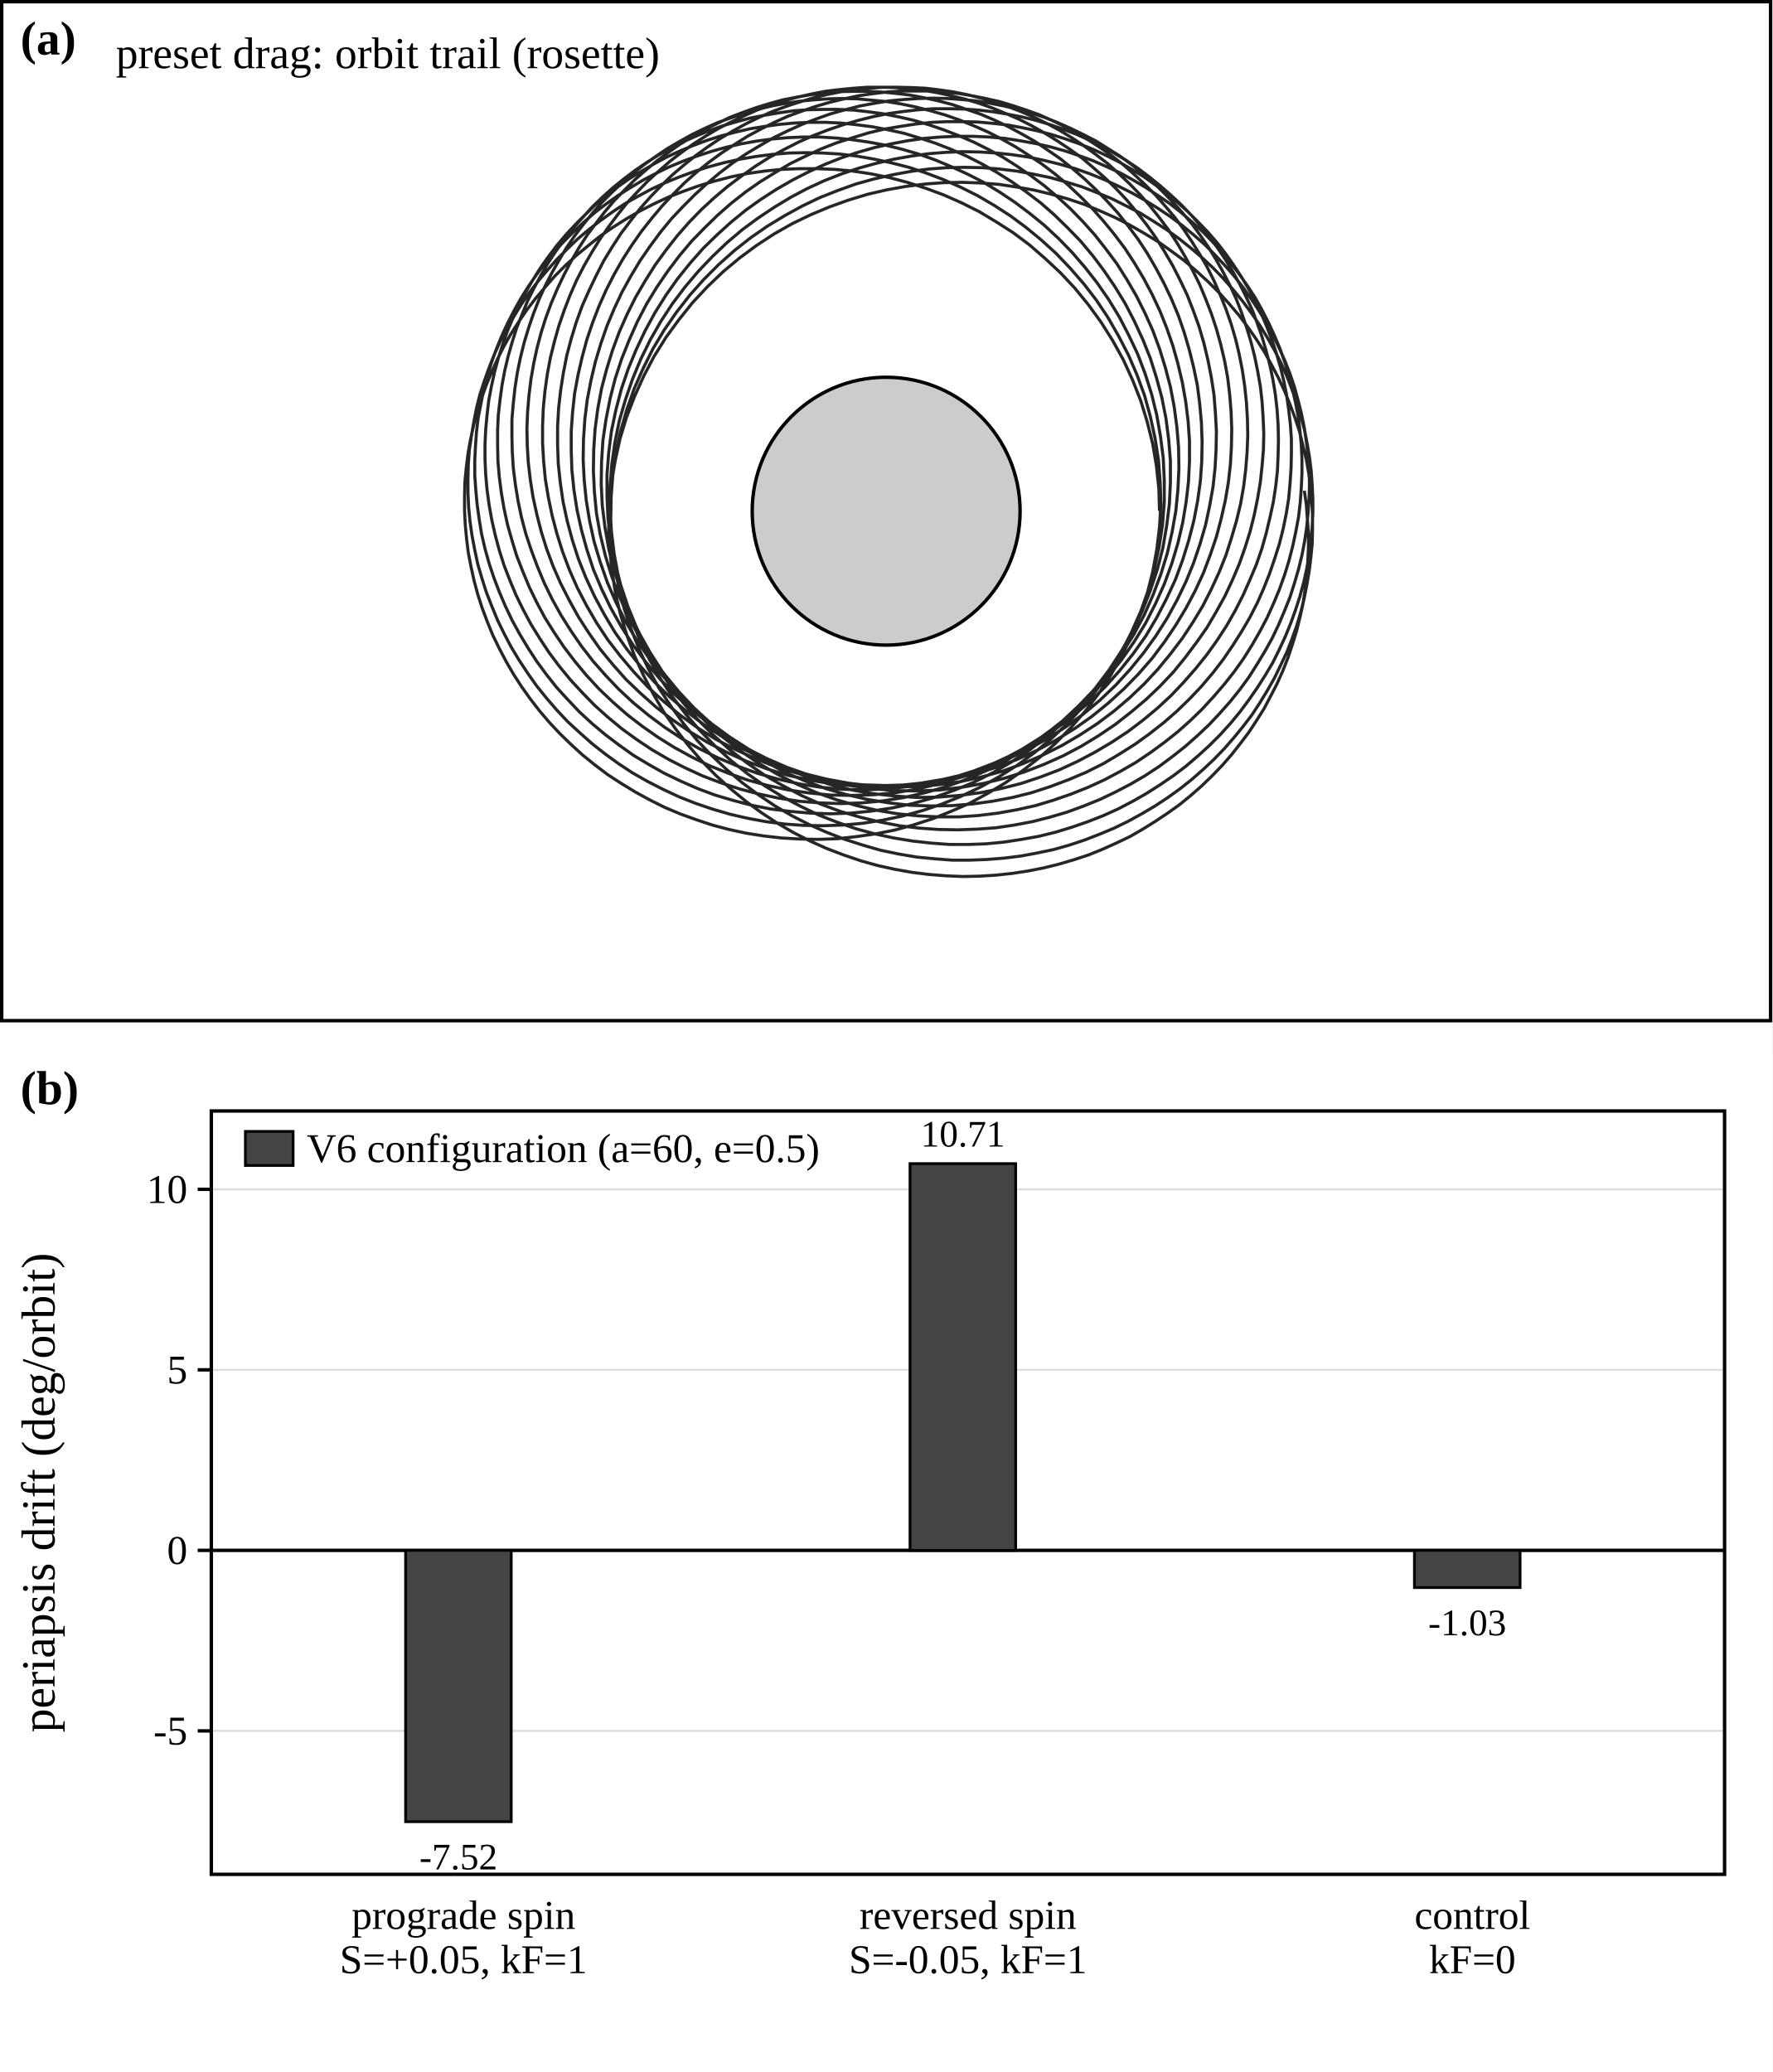
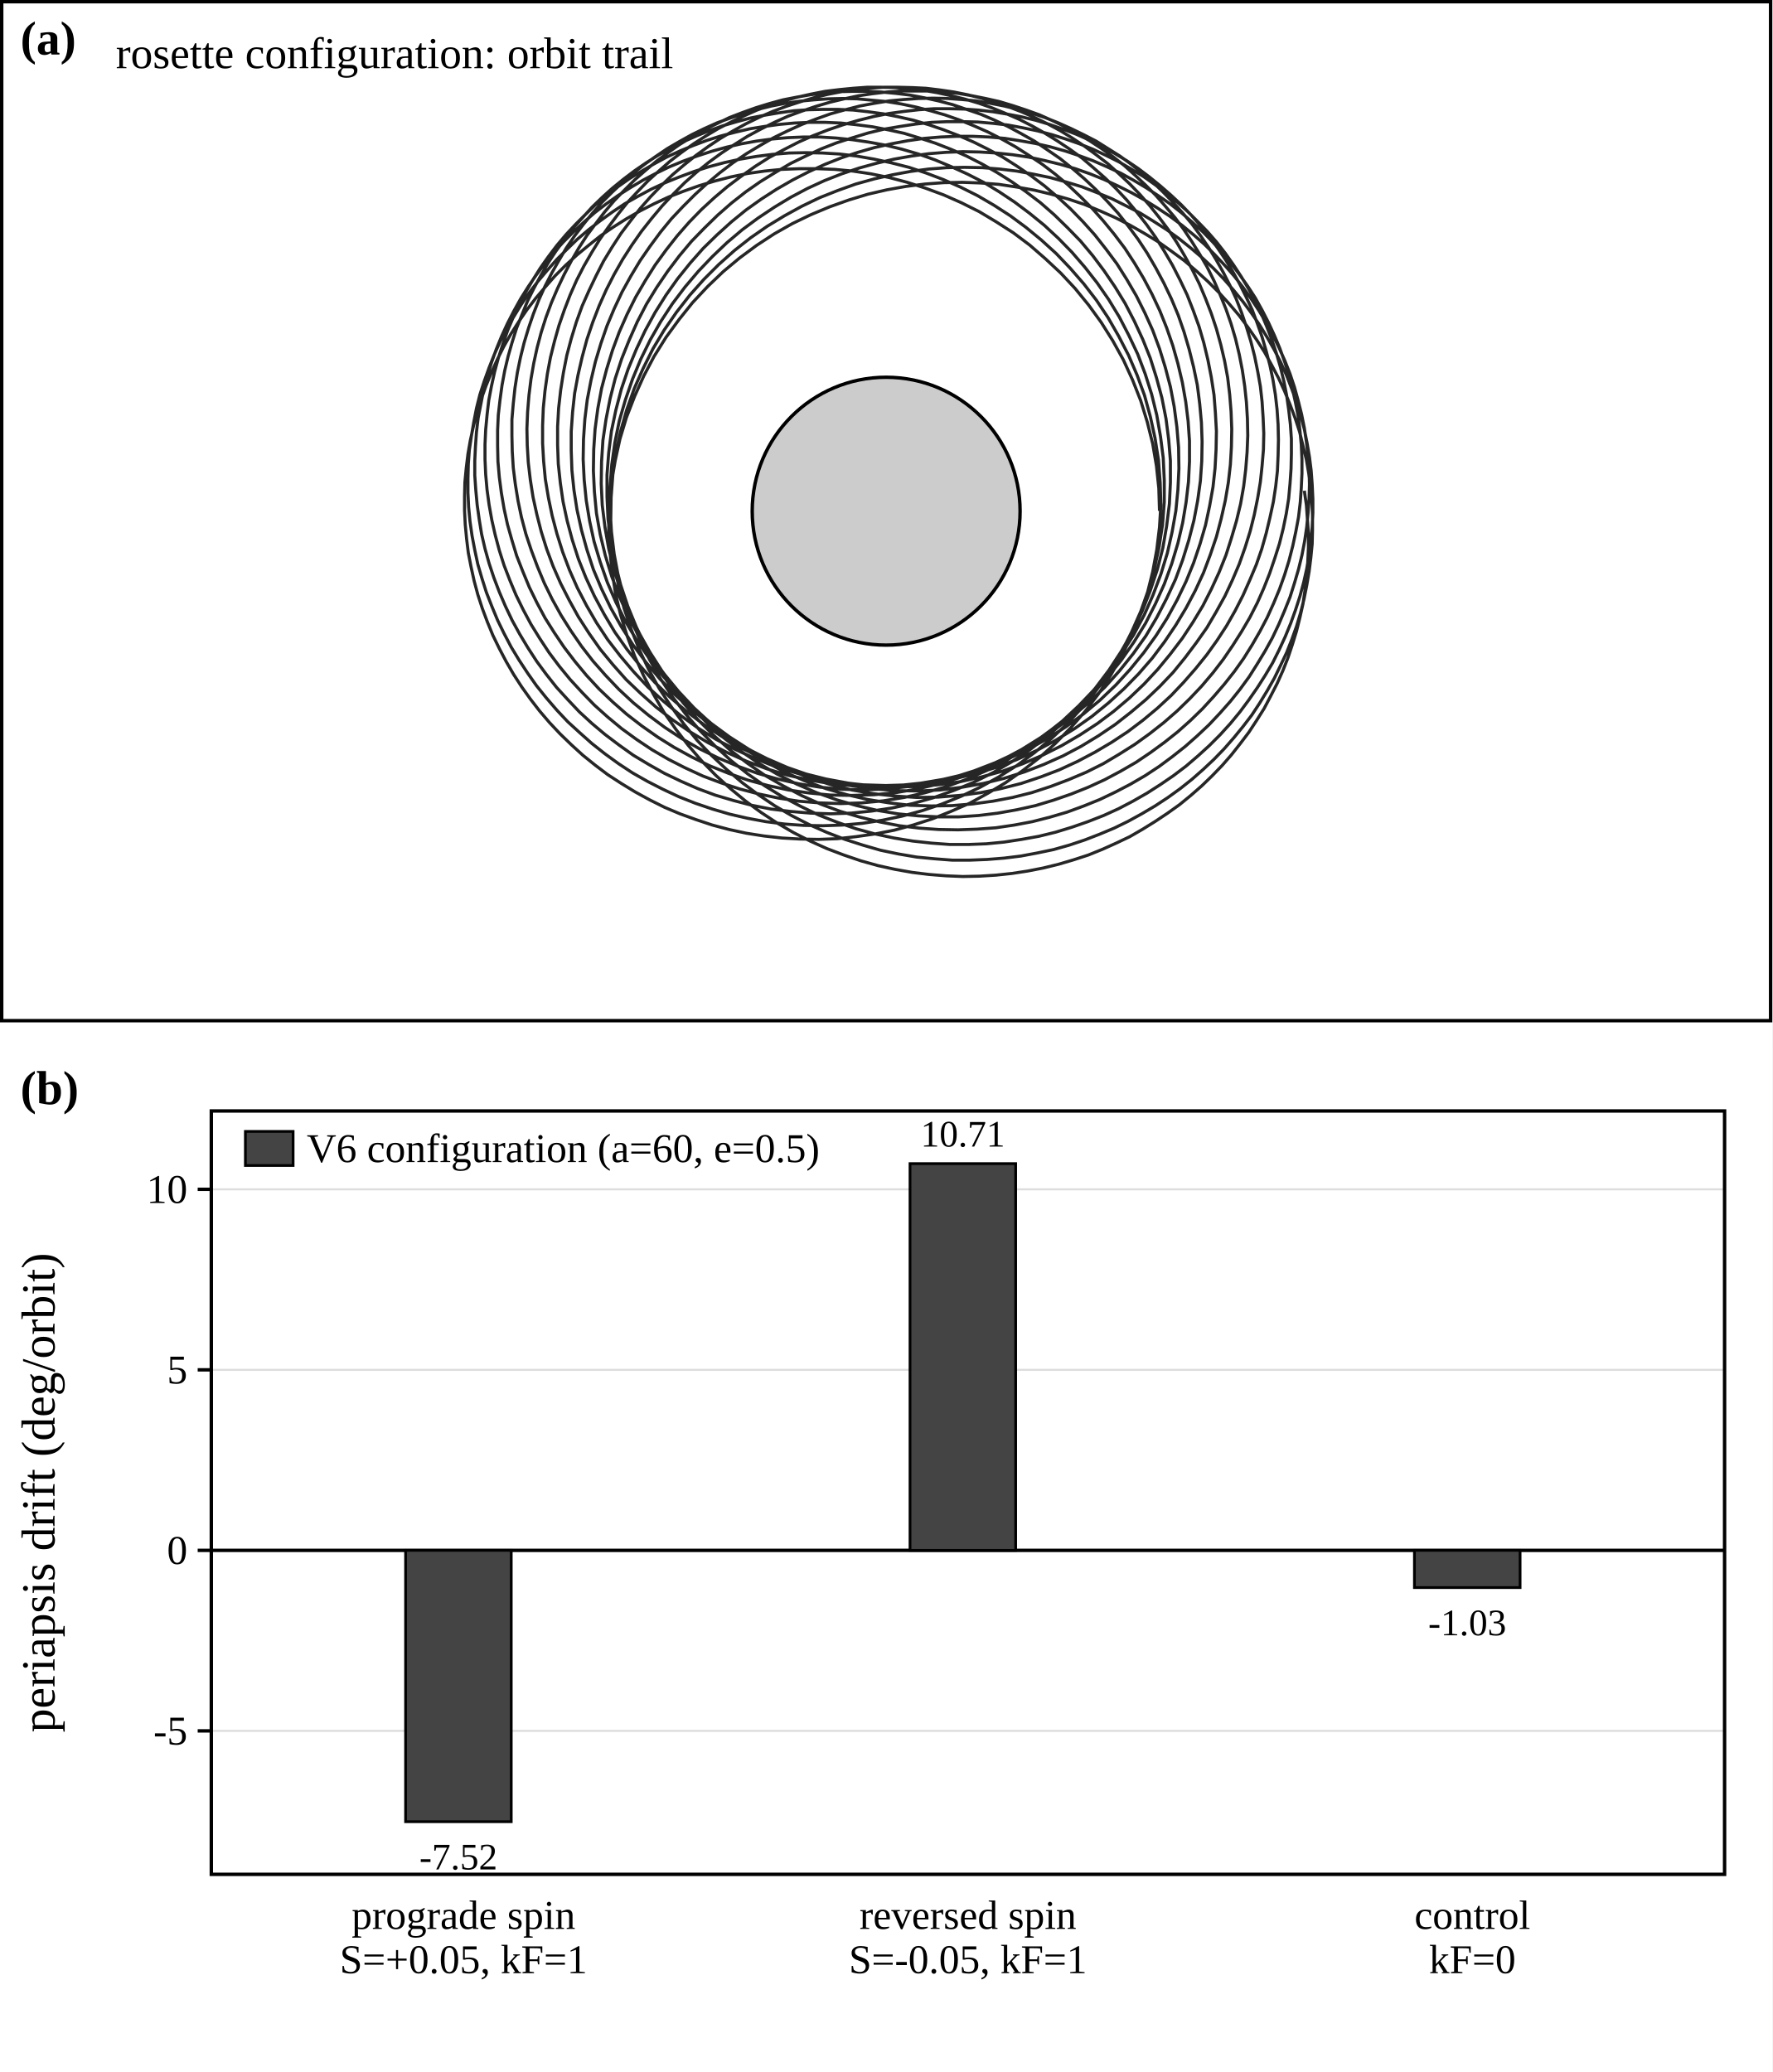
<svg xmlns="http://www.w3.org/2000/svg" width="520" height="608" viewBox="0 0 520 608">
  <rect width="520" height="608" fill="white" />
  <g transform="translate(0,0)">
    <rect width="520" height="300" fill="white" />
    <rect x="0.5" y="0.5" width="519" height="299" fill="none" stroke="black" stroke-width="1" />
    <circle cx="260.0" cy="150.0" r="39.3" fill="#ccc" stroke="black" stroke-width="1" />
    <polyline fill="none" stroke="black" stroke-width="0.9" opacity="0.85" points="340.2,149.9 340.0,143.3 339.3,136.7 338.2,130.2 336.6,123.8 334.7,117.6 332.3,111.5 329.6,105.6 326.5,100.0 323.1,94.6 319.4,89.5 315.4,84.6 311.2,80.1 306.7,75.9 302.1,71.9 297.3,68.3 292.3,65.1 287.3,62.1 282.1,59.5 276.9,57.2 271.5,55.2 266.2,53.5 260.9,52.1 255.5,51.0 250.2,50.2 244.9,49.7 239.7,49.5 234.5,49.5 229.4,49.7 224.3,50.2 219.4,50.9 214.5,51.9 209.8,53.1 205.1,54.5 200.6,56.1 196.2,57.8 191.9,59.8 187.8,61.9 183.8,64.2 180.0,66.6 176.2,69.2 172.7,72.0 169.3,74.8 166.0,77.8 162.9,80.9 160.0,84.2 157.2,87.5 154.6,90.9 152.2,94.4 149.9,98.0 147.8,101.7 145.9,105.5 144.2,109.3 142.6,113.2 141.2,117.1 139.9,121.1 138.9,125.1 138.0,129.2 137.3,133.2 136.8,137.3 136.4,141.5 136.3,145.6 136.3,149.8 136.5,153.9 136.9,158.1 137.4,162.2 138.2,166.3 139.1,170.4 140.2,174.5 141.5,178.5 143.0,182.5 144.6,186.4 146.5,190.3 148.5,194.1 150.7,197.9 153.1,201.6 155.6,205.1 158.3,208.6 161.2,212.0 164.3,215.3 167.6,218.5 171.0,221.6 174.6,224.5 178.3,227.3 182.3,229.9 186.4,232.4 190.6,234.7 195.0,236.9 199.5,238.8 204.2,240.5 209.0,242.1 213.9,243.4 219.0,244.5 224.1,245.3 229.4,245.9 234.7,246.2 240.2,246.3 245.7,246.1 251.2,245.5 256.8,244.7 262.4,243.6 267.9,242.1 273.5,240.3 279.0,238.1 284.5,235.7 289.8,232.8 295.0,229.7 300.1,226.1 305.0,222.3 309.7,218.1 314.2,213.5 318.4,208.7 322.3,203.6 325.9,198.1 329.1,192.5 332.0,186.6 334.5,180.5 336.6,174.2 338.2,167.8 339.4,161.3 340.2,154.7 340.6,148.1 340.4,141.6 339.9,135.0 338.9,128.6 337.5,122.2 335.8,116.0 333.6,110.0 331.1,104.2 328.2,98.6 325.1,93.2 321.7,88.1 318.0,83.3 314.0,78.7 309.9,74.4 305.5,70.4 301.0,66.7 296.4,63.3 291.6,60.2 286.8,57.4 281.8,54.9 276.8,52.7 271.8,50.8 266.7,49.1 261.6,47.8 256.5,46.7 251.4,45.8 246.4,45.2 241.4,44.9 236.4,44.8 231.5,44.9 226.6,45.3 221.9,45.9 217.2,46.7 212.6,47.7 208.1,48.9 203.7,50.3 199.4,51.9 195.2,53.6 191.1,55.5 187.2,57.6 183.3,59.8 179.7,62.2 176.1,64.8 172.7,67.4 169.4,70.2 166.3,73.2 163.3,76.2 160.5,79.4 157.8,82.6 155.2,86.0 152.9,89.4 150.7,93.0 148.6,96.6 146.7,100.3 145.0,104.1 143.5,107.9 142.1,111.8 140.8,115.8 139.8,119.8 139.0,123.9 138.3,128.0 137.7,132.1 137.4,136.2 137.3,140.4 137.3,144.6 137.5,148.8 137.9,153.0 138.5,157.2 139.3,161.4 140.2,165.6 141.4,169.7 142.7,173.8 144.3,177.9 146.0,182.0 147.9,185.9 150.0,189.9 152.3,193.7 154.8,197.5 157.4,201.2 160.3,204.8 163.4,208.4 166.6,211.8 170.1,215.0 173.7,218.2 177.5,221.2 181.5,224.1 185.6,226.8 190.0,229.3 194.5,231.6 199.2,233.8 204.0,235.7 209.0,237.4 214.1,238.9 219.3,240.1 224.7,241.1 230.2,241.8 235.8,242.2 241.5,242.3 247.2,242.1 253.0,241.6 258.8,240.7 264.6,239.5 270.5,237.9 276.2,236.0 281.9,233.7 287.6,231.0 293.0,228.0 298.4,224.6 303.6,220.8 308.5,216.7 313.2,212.3 317.6,207.5 321.8,202.4 325.5,197.0 329.0,191.4 332.0,185.5 334.7,179.4 336.9,173.2 338.7,166.9 340.1,160.4 341.1,153.9 341.6,147.4 341.6,140.9 341.3,134.4 340.5,128.1 339.4,121.8 337.9,115.7 336.0,109.7 333.8,103.9 331.2,98.4 328.4,93.0 325.3,87.9 321.9,83.0 318.3,78.4 314.5,74.0 310.6,70.0 306.4,66.1 302.1,62.6 297.7,59.3 293.2,56.3 288.6,53.5 283.9,51.1 279.1,48.9 274.3,46.9 269.5,45.2 264.7,43.8 259.8,42.6 254.9,41.7 250.1,41.0 245.3,40.5 240.5,40.2 235.8,40.2 231.1,40.4 226.5,40.8 222.0,41.4 217.5,42.2 213.1,43.2 208.8,44.4 204.5,45.8 200.4,47.3 196.3,49.0 192.4,50.9 188.6,52.9 184.9,55.1 181.3,57.4 177.9,59.8 174.5,62.4 171.3,65.2 168.3,68.0 165.3,71.0 162.5,74.1 159.9,77.3 157.4,80.6 155.0,84.1 152.8,87.6 150.8,91.2 148.9,94.9 147.2,98.6 145.6,102.5 144.2,106.4 143.0,110.4 141.9,114.4 141.1,118.5 140.3,122.6 139.8,126.8 139.5,131.0 139.3,135.2 139.3,139.5 139.6,143.8 140.0,148.1 140.6,152.4 141.3,156.7 142.3,161.0 143.5,165.3 144.9,169.5 146.5,173.7 148.3,177.9 150.3,182.1 152.5,186.1 154.9,190.1 157.5,194.1 160.3,197.9 163.3,201.7 166.6,205.3 170.0,208.9 173.7,212.3 177.5,215.5 181.6,218.6 185.8,221.6 190.3,224.3 194.9,226.9 199.7,229.2 204.7,231.4 209.8,233.3 215.2,234.9 220.6,236.3 226.2,237.4 231.9,238.1 237.8,238.6 243.7,238.8 249.7,238.6 255.7,238.0 261.7,237.1 267.8,235.8 273.8,234.1 279.7,232.0 285.6,229.6 291.4,226.7 296.9,223.5 302.3,219.9 307.5,215.9 312.4,211.6 317.1,206.9 321.4,201.9 325.4,196.6 329.0,191.1 332.3,185.3 335.1,179.4 337.5,173.3 339.6,167.0 341.2,160.7 342.3,154.3 343.1,147.9 343.4,141.6 343.4,135.2 342.9,129.0 342.1,122.8 340.9,116.7 339.3,110.8 337.5,105.1 335.3,99.6 332.8,94.2 330.1,89.0 327.1,84.1 323.9,79.4 320.6,75.0 317.0,70.7 313.2,66.8 309.3,63.0 305.3,59.5 301.1,56.3 296.8,53.3 292.5,50.6 288.1,48.1 283.6,45.8 279.0,43.8 274.4,42.0 269.8,40.5 265.2,39.1 260.6,38.1 256.0,37.2 251.3,36.6 246.7,36.1 242.2,35.9 237.6,35.9 233.1,36.1 228.7,36.5 224.3,37.1 220.0,37.8 215.7,38.8 211.5,39.9 207.4,41.2 203.4,42.7 199.5,44.3 195.6,46.1 191.9,48.1 188.3,50.2 184.7,52.4 181.3,54.8 178.0,57.4 174.8,60.0 171.8,62.9 168.9,65.8 166.1,68.8 163.4,72.0 160.9,75.3 158.5,78.7 156.3,82.2 154.2,85.8 152.3,89.5 150.5,93.3 148.9,97.1 147.5,101.1 146.2,105.1 145.1,109.2 144.2,113.3 143.4,117.5 142.9,121.8 142.5,126.1 142.3,130.4 142.3,134.8 142.5,139.2 142.9,143.7 143.5,148.1 144.3,152.6 145.3,157.0 146.5,161.5 147.9,165.9 149.6,170.3 151.4,174.6 153.5,178.9 155.8,183.2 158.4,187.4 161.1,191.5 164.1,195.5 167.3,199.4 170.8,203.2 174.4,206.9 178.3,210.4 182.4,213.8 186.8,217.0 191.3,220.0 196.1,222.8 201.0,225.3 206.2,227.7 211.5,229.7 217.0,231.5 222.7,233.0 228.5,234.2 234.4,235.1 240.5,235.6 246.6,235.8 252.8,235.6 259.1,235.0 265.3,234.0 271.5,232.6 277.7,230.8 283.8,228.6 289.7,226.0 295.5,223.0 301.1,219.5 306.5,215.7 311.7,211.6 316.5,207.1 321.1,202.3 325.3,197.2 329.1,191.8 332.6,186.3 335.7,180.5 338.3,174.6 340.6,168.5 342.5,162.3 343.9,156.1 345.0,149.9 345.6,143.7 345.9,137.5 345.8,131.3 345.3,125.3 344.5,119.3 343.4,113.5 341.9,107.8 340.2,102.3 338.2,96.9 335.9,91.8 333.4,86.8 330.6,82.0 327.7,77.4 324.5,73.1 321.2,68.9 317.7,65.0 314.1,61.3 310.3,57.8 306.4,54.5 302.4,51.5 298.3,48.7 294.2,46.1 289.9,43.8 285.7,41.7 281.3,39.8 276.9,38.1 272.5,36.6 268.1,35.3 263.7,34.3 259.2,33.4 254.8,32.8 250.4,32.3 246.0,32.1 241.6,32.1 237.2,32.2 232.9,32.5 228.6,33.1 224.4,33.8 220.3,34.6 216.2,35.7 212.1,36.9 208.2,38.3 204.3,39.9 200.5,41.6 196.8,43.5 193.2,45.5 189.7,47.7 186.2,50.1 182.9,52.6 179.7,55.2 176.7,57.9 173.7,60.8 170.9,63.9 168.1,67.0 165.6,70.3 163.1,73.7 160.8,77.2 158.7,80.8 156.7,84.5 154.8,88.3 153.2,92.2 151.6,96.2 150.3,100.3 149.1,104.5 148.1,108.7 147.3,113.0 146.7,117.4 146.2,121.8 146.0,126.3 146.0,130.8 146.1,135.4 146.5,140.0 147.1,144.6 147.9,149.3 148.9,153.9 150.2,158.5 151.6,163.1 153.4,167.7 155.3,172.3 157.5,176.8 159.9,181.3 162.6,185.6 165.5,189.9 168.7,194.1 172.1,198.2 175.8,202.2 179.8,206.0 183.9,209.6 188.3,213.0 193.0,216.3 197.8,219.3 202.9,222.1 208.2,224.7 213.7,226.9 219.4,228.9 225.3,230.5 231.3,231.8 237.5,232.7 243.7,233.3 250.0,233.4 256.4,233.2 262.8,232.6 269.2,231.5 275.6,230.0 281.8,228.1 288.0,225.8 294.0,223.0 299.8,219.9 305.4,216.4 310.7,212.5 315.8,208.2 320.5,203.7 324.9,198.8 329.0,193.7 332.7,188.4 336.1,182.9 339.0,177.2 341.6,171.4 343.8,165.4 345.6,159.4 347.0,153.4 348.0,147.4 348.7,141.4 349.0,135.4 349.0,129.4 348.6,123.6 347.9,117.9 346.9,112.2 345.6,106.7 344.1,101.4 342.3,96.2 340.3,91.2 338.0,86.3 335.5,81.6 332.8,77.1 330.0,72.8 326.9,68.7 323.7,64.8 320.4,61.1 316.9,57.6 313.3,54.2 309.6,51.1 305.8,48.2 301.9,45.6 298.0,43.1 293.9,40.8 289.8,38.7 285.7,36.9 281.5,35.2 277.2,33.7 273.0,32.5 268.7,31.4 264.4,30.5 260.1,29.8 255.8,29.4 251.5,29.0 247.3,28.9 243.0,29.0 238.8,29.3 234.6,29.7 230.5,30.3 226.4,31.1 222.3,32.1 218.3,33.3 214.4,34.6 210.5,36.0 206.7,37.7 203.0,39.5 199.4,41.5 195.8,43.6 192.4,45.9 189.0,48.3 185.7,50.9 182.6,53.6 179.6,56.4 176.6,59.4 173.8,62.6 171.2,65.8 168.6,69.2 166.2,72.7 164.0,76.4 161.9,80.1 159.9,84.0 158.1,88.0 156.5,92.1 155.1,96.2 153.8,100.5 152.7,104.9 151.8,109.3 151.1,113.8 150.6,118.4 150.2,123.1 150.2,127.8 150.3,132.5 150.6,137.3 151.2,142.1 152.0,147.0 153.0,151.8 154.3,156.7 155.9,161.5 157.7,166.3 159.7,171.1 162.0,175.8 164.6,180.5 167.5,185.1 170.6,189.6 174.0,194.0 177.7,198.2 181.6,202.3 185.8,206.2 190.3,209.9 195.0,213.4 200.0,216.7 205.2,219.7 210.7,222.4 216.4,224.8 222.2,226.9 228.2,228.6 234.4,230.0 240.7,231.0 247.1,231.6 253.6,231.8 260.1,231.5 266.6,230.8 273.1,229.7 279.5,228.2 285.8,226.2 292.0,223.8 298.0,221.0 303.8,217.8 309.3,214.2 314.6,210.3 319.5,206.1 324.2,201.6 328.5,196.8 332.5,191.8 336.2,186.6 339.4,181.2 342.3,175.6 344.9,170.0 347.0,164.3 348.8,158.5 350.3,152.7 351.4,146.9 352.2,141.1 352.6,135.3 352.7,129.6 352.5,124.0 352.0,118.5 351.3,113.0 350.2,107.7 348.9,102.5 347.4,97.4 345.7,92.5 343.7,87.7 341.5,83.1 339.1,78.6 336.6,74.3 333.9,70.2 331.0,66.3 328.0,62.5 324.8,59.0 321.5,55.6 318.1,52.4 314.6,49.4 311.0,46.5 307.2,43.9 303.5,41.4 299.6,39.2 295.7,37.1 291.7,35.2 287.7,33.5 283.6,32.1 279.5,30.7 275.3,29.6 271.2,28.7 267.0,27.9 262.8,27.4 258.6,27.0 254.4,26.8 250.3,26.8 246.1,26.9 242.0,27.3 237.8,27.8 233.8,28.5 229.7,29.3 225.7,30.4 221.8,31.6 217.9,33.0 214.0,34.5 210.3,36.3 206.6,38.1 203.0,40.2 199.4,42.4 196.0,44.8 192.6,47.3 189.4,50.0 186.2,52.8 183.2,55.8 180.2,58.9 177.4,62.2 174.8,65.6 172.2,69.1 169.8,72.8 167.6,76.6 165.5,80.6 163.6,84.6 161.8,88.8 160.2,93.1 158.8,97.5 157.6,102.0 156.6,106.6 155.8,111.2 155.2,116.0 154.8,120.9 154.6,125.8 154.7,130.7 155.0,135.7 155.6,140.8 156.4,145.9 157.5,150.9 158.8,156.0 160.4,161.1 162.3,166.2 164.5,171.2 167.0,176.1 169.7,181.0 172.8,185.8 176.1,190.5 179.8,195.0 183.7,199.4 188.0,203.5 192.5,207.5 197.3,211.2 202.4,214.7 207.7,217.9 213.3,220.8 219.1,223.4 225.0,225.6 231.2,227.5 237.5,228.9 244.0,230.0 250.5,230.6 257.0,230.8 263.6,230.5 270.2,229.8 276.7,228.7 283.1,227.2 289.4,225.2 295.5,222.8 301.5,220.0 307.2,216.8 312.7,213.3 317.9,209.5 322.8,205.4 327.4,201.0 331.6,196.4 335.6,191.5 339.2,186.5 342.5,181.3 345.4,176.0 348.0,170.6 350.2,165.2 352.1,159.6 353.7,154.1 354.9,148.5 355.9,142.9 356.5,137.4 356.8,131.9 356.9,126.5 356.6,121.1 356.2,115.9 355.4,110.7 354.4,105.6 353.2,100.6 351.8,95.8 350.1,91.1 348.3,86.5 346.2,82.1 344.0,77.8 341.6,73.7 339.1,69.7 336.4,65.9 333.5,62.2 330.6,58.7 327.5,55.4 324.2,52.2 320.9,49.3 317.5,46.4 313.9,43.8 310.3,41.4 306.6,39.1 302.9,37.0 299.0,35.0 295.1,33.3 291.2,31.7 287.2,30.3 283.2,29.1 279.1,28.1 275.0,27.2 270.9,26.5 266.8,26.1 262.7,25.7 258.5,25.6 254.4,25.6 250.3,25.9 246.2,26.3 242.1,26.8 238.0,27.6 234.0,28.5 230.0,29.6 226.0,30.9 222.1,32.3 218.3,34.0 214.5,35.8 210.8,37.7 207.1,39.9 203.5,42.2 200.0,44.7 196.6,47.3 193.4,50.1 190.2,53.0 187.1,56.2 184.1,59.4 181.3,62.9 178.6,66.5 176.0,70.2 173.6,74.1 171.3,78.1 169.2,82.2 167.3,86.5 165.6,90.9 164.0,95.5 162.7,100.1 161.5,104.9 160.6,109.7 159.9,114.7 159.4,119.8 159.2,124.9 159.2,130.1 159.5,135.3 160.0,140.6 160.9,146.0 162.0,151.3 163.4,156.6 165.1,162.0 167.1,167.3 169.4,172.5 172.1,177.7 175.0,182.7 178.3,187.7 182.0,192.5 185.9,197.1 190.1,201.6 194.7,205.8 199.5,209.8 204.6,213.5 210.0,216.9 215.7,219.9 221.6,222.6 227.6,225.0 233.9,226.9 240.3,228.5 246.8,229.6 253.3,230.3 259.9,230.5 266.5,230.3 273.1,229.7 279.6,228.6 286.0,227.1 292.2,225.2 298.3,222.9 304.2,220.2 309.8,217.2 315.3,213.8 320.4,210.2 325.3,206.2 329.8,202.1 334.1,197.7 338.1,193.1 341.7,188.3 345.0,183.4 348.0,178.4 350.7,173.3 353.1,168.1 355.1,162.8 356.9,157.5 358.3,152.2 359.5,146.9 360.4,141.6 361.0,136.3 361.3,131.1 361.4,125.9 361.2,120.8 360.8,115.8 360.2,110.8 359.3,105.9 358.2,101.2 356.9,96.5 355.4,92.0 353.7,87.6 351.9,83.3 349.8,79.1 347.6,75.1 345.3,71.2 342.8,67.4 340.1,63.8 337.3,60.3 334.4,57.0 331.4,53.9 328.2,50.9 325.0,48.0 321.6,45.4 318.2,42.9 314.6,40.5 311.0,38.3 307.3,36.3 303.6,34.5 299.7,32.8 295.8,31.3 291.9,30.0 287.9,28.8 283.9,27.8 279.9,27.0 275.8,26.4 271.7,25.9 267.6,25.7 263.4,25.6 259.3,25.6 255.1,25.9 251.0,26.3 246.9,26.9 242.8,27.7 238.7,28.7 234.7,29.9 230.7,31.2 226.7,32.7 222.8,34.4 218.9,36.3 215.1,38.4 211.4,40.6 207.8,43.0 204.2,45.6 200.7,48.4 197.3,51.3 194.1,54.4 190.9,57.7 187.9,61.1 185.0,64.8 182.2,68.5 179.6,72.5 177.1,76.6 174.9,80.9 172.8,85.3 170.8,89.8 169.1,94.5 167.6,99.4 166.3,104.3 165.3,109.4 164.5,114.5 163.9,119.8 163.6,125.2 163.6,130.6 163.8,136.1 164.4,141.7 165.2,147.2 166.4,152.8 167.9,158.4 169.7,164.0 171.9,169.5 174.4,174.9 177.3,180.3 180.4,185.5 184.0,190.6 187.9,195.5 192.1,200.2 196.6,204.6 201.5,208.8 206.6,212.7 212.1,216.3 217.7,219.6 223.6,222.4 229.7,224.9 236.0,227.0 242.4,228.6 248.9,229.8 255.4,230.6 262.0,230.9 268.6,230.8 275.1,230.3 281.6,229.4 287.9,228.0 294.1,226.3 300.1,224.1 305.9,221.6 311.5,218.8 316.8,215.7 322.0,212.3 326.8,208.7 331.4,204.8 335.7,200.7 339.7,196.4 343.4,191.9 346.9,187.3 350.0,182.6 352.9,177.8 355.4,172.9 357.7,167.9 359.7,162.9 361.3,157.9 362.8,152.8 364.0,147.8 364.9,142.7 365.5,137.7 365.9,132.7 366.1,127.8 366.0,122.9 365.7,118.0 365.2,113.3 364.5,108.6 363.6,104.0 362.5,99.4 361.2,95.0 359.7,90.7 358.0,86.5 356.2,82.4 354.2,78.4 352.0,74.6 349.7,70.9 347.3,67.3 344.7,63.8 341.9,60.5 339.1,57.3 336.1,54.3 333.0,51.4 329.9,48.6 326.6,46.0 323.2,43.6 319.7,41.3 316.1,39.2 312.5,37.2 308.8,35.4 305.0,33.7 301.1,32.3 297.2,31.0 293.2,29.8 289.2,28.9 285.2,28.1 281.1,27.4 276.9,27.0 272.8,26.7 268.6,26.7 264.4,26.7 260.2,27.0 256.0,27.5 251.9,28.1 247.7,29.0 243.5,30.0 239.4,31.2 235.3,32.6 231.2,34.1 227.2,35.9 223.2,37.9 219.3,40.0 215.5,42.4 211.7,44.9 208.0,47.6 204.4,50.5 200.9,53.6 197.6,56.9 194.3,60.4 191.2,64.1 188.2,67.9 185.4,71.9 182.7,76.1 180.2,80.5 177.9,85.0 175.8,89.7 173.9,94.6 172.2,99.6 170.8,104.8 169.6,110.0 168.6,115.4 168.0,120.9 167.6,126.6 167.6,132.2 167.8,138.0 168.4,143.8 169.3,149.6 170.6,155.5 172.2,161.3 174.1,167.1 176.5,172.8 179.2,178.4 182.3,183.9 185.7,189.2 189.5,194.3 193.6,199.2 198.1,203.9 203.0,208.3 208.1,212.4 213.5,216.2 219.1,219.6 225.0,222.6 231.0,225.2 237.3,227.4 243.6,229.2 250.0,230.6 256.5,231.5 263.0,232.0 269.5,232.1 275.9,231.8 282.3,231.0 288.5,229.9 294.6,228.4 300.6,226.5 306.3,224.3 311.9,221.8 317.2,219.0 322.3,215.9 327.2,212.6 331.8,209.0 336.2,205.3 340.3,201.4 344.2,197.3 347.7,193.0 351.0,188.6 354.1,184.2 356.8,179.6 359.4,174.9 361.6,170.2 363.6,165.5 365.3,160.7 366.8,155.9 368.0,151.1 369.0,146.2 369.8,141.4 370.3,136.7 370.7,131.9 370.8,127.2 370.6,122.5 370.3,117.9 369.8,113.4 369.0,108.9 368.1,104.5 367.0,100.2 365.7,95.9 364.3,91.8 362.7,87.7 360.9,83.8 358.9,79.9 356.8,76.2 354.6,72.6 352.2,69.1 349.7,65.7 347.0,62.5 344.2,59.4 341.3,56.4 338.3,53.5 335.1,50.8 331.9,48.2 328.6,45.8 325.1,43.6 321.6,41.4 317.9,39.5 314.2,37.7 310.4,36.0 306.6,34.5 302.7,33.2 298.7,32.1 294.6,31.1 290.5,30.3 286.4,29.6 282.2,29.2 278.0,28.9 273.8,28.8 269.5,28.9 265.2,29.2 260.9,29.6 256.6,30.3 252.3,31.1 248.0,32.2 243.7,33.4 239.5,34.9 235.3,36.5 231.1,38.4 227.0,40.4 223.0,42.7 219.0,45.1 215.0,47.8 211.2,50.7 207.5,53.8 203.9,57.1 200.4,60.6 197.0,64.2 193.8,68.1 190.7,72.3 187.8,76.5 185.1,81.0 182.5,85.7 180.2,90.6 178.1,95.6 176.3,100.8 174.7,106.1 173.4,111.6 172.3,117.3 171.6,123.0 171.2,128.9 171.1,134.8 171.4,140.8 172.0,146.8 173.0,152.9 174.3,158.9 176.1,164.9 178.2,170.9 180.7,176.7 183.6,182.5 186.9,188.0 190.6,193.4 194.6,198.5 199.0,203.4 203.7,208.0 208.7,212.3 214.0,216.2 219.6,219.8 225.3,223.0 231.3,225.8 237.4,228.2 243.6,230.2 249.9,231.8 256.3,232.9 262.7,233.6 269.0,234.0 275.3,233.9 281.6,233.4 287.7,232.6 293.7,231.4 299.6,229.9 305.3,228.0 310.8,225.9 316.2,223.4 321.3,220.7 326.2,217.8 330.9,214.7 335.4,211.3 339.6,207.8 343.6,204.1 347.3,200.2 350.8,196.2 354.1,192.1 357.1,187.9 359.9,183.6 362.4,179.2 364.7,174.7 366.7,170.2 368.6,165.7 370.2,161.1 371.5,156.5 372.6,151.9 373.6,147.3 374.3,142.7 374.8,138.2 375.0,133.6 375.1,129.1 375.0,124.6 374.7,120.2 374.2,115.8 373.5,111.5 372.6,107.2 371.5,103.0 370.3,98.9 368.9,94.9 367.4,90.9 365.6,87.1 363.7,83.3 361.7,79.7 359.5,76.1 357.2,72.7 354.7,69.3 352.1,66.1 349.4,63.0 346.5,60.0 343.5,57.2 340.4,54.5 337.2,51.9 333.9,49.4 330.5,47.1 327.0,45.0 323.3,43.0 319.6,41.1 315.8,39.4 311.9,37.9 307.9,36.5 303.9,35.3 299.8,34.3 295.6,33.5 291.4,32.8 287.1,32.3 282.8,32.0 278.5,31.9 274.1,31.9 269.6,32.2 265.2,32.7 260.8,33.3 256.3,34.2 251.9,35.3 247.4,36.6 243.0,38.1 238.6,39.8 234.3,41.7 230.0,43.9 225.7,46.2 221.6,48.8 217.5,51.7 213.5,54.7 209.6,58.0 205.8,61.5 202.2,65.2 198.7,69.2 195.4,73.4 192.2,77.8 189.3,82.4 186.5,87.2 184.0,92.2 181.7,97.4 179.7,102.8 178.0,108.3 176.5,114.0 175.4,119.9 174.6,125.9 174.2,131.9 174.1,138.1 174.4,144.3 175.0,150.6 176.1,156.8 177.6,163.0 179.5,169.2 181.8,175.2 184.5,181.2 187.6,186.9 191.0,192.5 194.9,197.8 199.1,202.9 203.6,207.7 208.5,212.2 213.6,216.4 219.0,220.1 224.6,223.5 230.3,226.6 236.3,229.2 242.3,231.4 248.5,233.2 254.6,234.6 260.9,235.6 267.1,236.3 273.2,236.5 279.3,236.4 285.4,235.9 291.3,235.1 297.1,234.0 302.7,232.6 308.2,230.8 313.5,228.8 318.7,226.6 323.7,224.1 328.4,221.3 333.0,218.4 337.3,215.3 341.5,212.0 345.4,208.6 349.1,205.0 352.6,201.3 355.9,197.4 358.9,193.5 361.7,189.4 364.3,185.3 366.7,181.2 368.9,176.9 370.8,172.6 372.5,168.3 374.0,163.9 375.4,159.5 376.5,155.1 377.4,150.7 378.1,146.3 378.5,141.9 378.8,137.5 378.9,133.1 378.9,128.8 378.6,124.5 378.1,120.2 377.5,116.0 376.7,111.9 375.7,107.8 374.5,103.7 373.2,99.8 371.7,95.9 370.1,92.1 368.3,88.3 366.3,84.7 364.2,81.2 361.9,77.7 359.5,74.3 357.0,71.1 354.3,68.0 351.4,65.0 348.5,62.1 345.4,59.3 342.2,56.7 338.9,54.2 335.5,51.8 331.9,49.6 328.3,47.5 324.5,45.6 320.7,43.8 316.7,42.2 312.7,40.8 308.6,39.5 304.4,38.4 300.1,37.5 295.8,36.7 291.4,36.2 286.9,35.8 282.4,35.7 277.9,35.7 273.3,35.9 268.7,36.4 264.1,37.1 259.4,37.9 254.8,39.0 250.2,40.4 245.5,41.9 240.9,43.7 236.4,45.8 231.9,48.0 227.5,50.6 223.1,53.3 218.8,56.3 214.6,59.6 210.6,63.1 206.7,66.9 202.9,70.8 199.3,75.1 195.9,79.6 192.7,84.3 189.7,89.2 187.0,94.4 184.6,99.8 182.4,105.3 180.5,111.1 179.0,117.0 177.8,123.1 176.9,129.2 176.5,135.5 176.4,141.9 176.7,148.2 177.5,154.7 178.6,161.0 180.2,167.4 182.2,173.6 184.7,179.7 187.5,185.7 190.7,191.4 194.3,197.0 198.3,202.2 202.6,207.2 207.2,211.9 212.1,216.3 217.2,220.3 222.5,223.9 228.1,227.2 233.8,230.1 239.6,232.6 245.5,234.7 251.4,236.4 257.4,237.8 263.4,238.8 269.4,239.4 275.4,239.7 281.3,239.7 287.1,239.3 292.8,238.6 298.4,237.6 303.8,236.4 309.1,234.8 314.3,233.0 319.3,231.0 324.1,228.8 328.8,226.3 333.3,223.7 337.6,220.8 341.7,217.8 345.6,214.7 349.3,211.4 352.8,208.0 356.1,204.4 359.2,200.8 362.2,197.0 364.9,193.2 367.4,189.2 369.7,185.2 371.8,181.2 373.7,177.0 375.4,172.9 376.9,168.7 378.2,164.5 379.3,160.2 380.2,156.0 381.0,151.7 381.5,147.4 381.8,143.2 382.0,138.9 382.0,134.7 381.8,130.5 381.4,126.3 380.9,122.2 380.1,118.1 379.2,114.1 378.2,110.1 376.9,106.1 375.5,102.2 373.9,98.4 372.2,94.7 370.3,91.0 368.3,87.4 366.1,84.0 363.7,80.6 361.2,77.3 358.6,74.1 355.8,71.0 352.9,68.0 349.8,65.2 346.6,62.4 343.3,59.8 339.8,57.4 336.3,55.1 332.6,52.9 328.8,50.8 324.9,49.0 320.8,47.2 316.7,45.7 312.5,44.3 308.2,43.1 303.8,42.1 299.3,41.3 294.8,40.6 290.1,40.2 285.5,40.0 280.7,40.0 276.0,40.2 271.2,40.6 266.3,41.3 261.5,42.2 256.6,43.3 251.7,44.7 246.9,46.3 242.1,48.2 237.3,50.4 232.6,52.8 227.9,55.5 223.4,58.4 218.9,61.6 214.6,65.1 210.4,68.9 206.3,72.9 202.5,77.2 198.8,81.8 195.4,86.6 192.2,91.7 189.3,97.0 186.7,102.5 184.3,108.3 182.3,114.2 180.7,120.3 179.4,126.5 178.6,132.8 178.1,139.3 178.1,145.8 178.4,152.3 179.2,158.8 180.5,165.2 182.1,171.6 184.2,177.9 186.7,184.0 189.6,189.9 192.9,195.6 196.5,201.1 200.5,206.3 204.8,211.2 209.3,215.7 214.1,220.0 219.2,223.9 224.4,227.5 229.8,230.6 235.3,233.5 240.9,236.0 246.6,238.1 252.4,239.8 258.2,241.2 263.9,242.3 269.7,243.0 275.4,243.4 281.1,243.5 286.7,243.3 292.2,242.9 297.6,242.1 302.9,241.1 308.0,239.8 313.1,238.3 318.0,236.5 322.7,234.6 327.3,232.4 331.7,230.1 336.0,227.6 340.1,224.9 344.0,222.0 347.8,219.0 351.3,215.9 354.7,212.7 357.9,209.3 361.0,205.8 363.8,202.3 366.5,198.6 368.9,194.8 371.2,191.0 373.3,187.2 375.2,183.2 376.9,179.2 378.5,175.2 379.8,171.1 381.0,167.0 382.0,162.9 382.8,158.7 383.4,154.6 383.8,150.4 384.1,146.2 384.2,142.1 384.1,137.9 383.8,133.8 383.3,129.7 382.7,125.6 381.9,121.6 380.9,117.6 379.8,113.6 378.5,109.7 377.0,105.9 375.3,102.1 373.5,98.4 371.5,94.7 369.4,91.2 367.1,87.7 364.7,84.3 362.1,81.0 359.3,77.8 356.4,74.7 353.4,71.7 350.2,68.9 346.8,66.1 343.3,63.5 339.7,61.1 336.0,58.8 332.1,56.6 328.1,54.6 324.0,52.7 319.8,51.0 315.5,49.5 311.0,48.2 306.5,47.1 301.8,46.1 297.1,45.4 292.3,44.9 287.4,44.6 282.5,44.5 277.5,44.7 272.5,45.1 267.4,45.8 262.3,46.7 257.2,47.9 252.1,49.3 247.0,51.0 241.9,53.0 236.9,55.3 232.0,57.9 227.2,60.8 222.4,64.0 217.8,67.4 213.3,71.2 209.0,75.3 204.9,79.6 201.0,84.2 197.3,89.1 193.9,94.3 190.8,99.7 188.0,105.4 185.6,111.2 183.5,117.3 181.7,123.5 180.4,129.9 179.5,136.3 179.0,142.9 179.0,149.4 179.4,156.0 180.2,162.6 181.4,169.0 183.1,175.4 185.2,181.7 187.7,187.7 190.6,193.6 193.8,199.2 197.4,204.6 201.3,209.7 205.5,214.5 209.9,219.0 214.5,223.2 219.4,227.1 224.4,230.6 229.6,233.8 234.9,236.6 240.3,239.2 245.7,241.3 251.2,243.2 256.7,244.7 262.3,245.9 267.8,246.8 273.3,247.4 278.7,247.8 284.1,247.8 289.4,247.6 294.6,247.1 299.8,246.3 304.8,245.4 309.7,244.2 314.6,242.7 319.2,241.1 323.8,239.3 328.2,237.3 332.4,235.1 336.6,232.7 340.5,230.2 344.3,227.6 348.0,224.8 351.5,221.8 354.8,218.8 358.0,215.6 361.0,212.3 363.8,208.9 366.4,205.4 368.9,201.8 371.2,198.2 373.4,194.5 375.3,190.7 377.1,186.8 378.7,182.9 380.1,179.0 381.4,175.0 382.5,170.9 383.4,166.9 384.1,162.8 384.6,158.7 385.0,154.6 385.2,150.5 385.2,146.4 385.0,142.2 384.7,138.1 384.2,134.1 383.5,130.0 382.7,126.0 381.6,121.9 380.4,118.0 379.0,114.1 377.5,110.2 375.8,106.4 373.9,102.7 371.8,99.0 369.6,95.4 367.2,91.9 364.6,88.4 361.9,85.1 359.0,81.8 356.0,78.7 352.8,75.7 349.4,72.8 345.9,70.0 342.3,67.4 338.4,64.9 334.5,62.5 330.4,60.4 326.2,58.3 321.8,56.5 317.4,54.8 312.8,53.4 308.1,52.1 303.2,51.1 298.3,50.2 293.3,49.6 288.2,49.2 283.0,49.1 277.8,49.2 272.5,49.6 267.2,50.3 261.8,51.3 256.5,52.5 251.1,54.0 245.8,55.9 240.5,58.0 235.3,60.5 230.2,63.3 225.1,66.4 220.2,69.8 215.5,73.5 210.9,77.6 206.5,82.0 202.4,86.6 198.5,91.6 194.9,96.8 191.6,102.3 188.7,108.1 186.1,114.0 183.9,120.2 182.1,126.5 180.7,132.9 179.8,139.4 179.3,146.0 179.2,152.6 179.5,159.2 180.3,165.7 181.5,172.1 183.1,178.5 185.2,184.7 187.6,190.7 190.3,196.4 193.4,202.0 196.9,207.3 200.6,212.4 204.5,217.2 208.7,221.6 213.2,225.8 217.8,229.7 222.5,233.2 227.4,236.5 232.4,239.4 237.5,242.0 242.7,244.3 247.9,246.3 253.2,248.0 258.4,249.5 263.7,250.6 269.0,251.5 274.2,252.0 279.4,252.4 284.5,252.4 289.6,252.2 294.6,251.8 299.5,251.2 304.3,250.3 309.1,249.3 313.7,248.0 318.2,246.5 322.6,244.8 326.9,243.0 331.0,241.0 335.0,238.8 338.9,236.5 342.7,234.0 346.3,231.4 349.7,228.7 353.0,225.8 356.2,222.8 359.2,219.7 362.0,216.5 364.7,213.2 367.3,209.8 369.6,206.3 371.8,202.7 373.9,199.0 375.7,195.3 377.5,191.5 379.0,187.7 380.4,183.8 381.6,179.8 382.6,175.8 383.4,171.8 384.1,167.7 384.6,163.7 385.0,159.6 385.1,155.5 385.1,151.3 384.9,147.2 384.5,143.1 384.0,139.0 383.3,134.9 382.3,130.8 381.3,126.7 380.0,122.7 378.5,118.7 376.9,114.8 375.1,110.9 373.1,107.1 371.0,103.3 368.7,99.7 366.2,96.1 363.5,92.5 360.6,89.1 357.6,85.8 354.4,82.6 351.0,79.5 347.5,76.5 343.7,73.7 339.9,71.0 335.8,68.5 331.6,66.1 327.3,63.9 322.8,61.9 318.2,60.0 313.4,58.4 308.5,57.0 303.5,55.8 298.4,54.9 293.1,54.1 287.8,53.7 282.4,53.5 276.9,53.6 271.4,54.0 265.8,54.7 260.2,55.7 254.6,57.0 249.0,58.7 243.4,60.7 237.9,63.0 232.5,65.6 227.2,68.6 222.0,72.0 217.0,75.7 212.2,79.7 207.6,84.1 203.2,88.8 199.2,93.8 195.4,99.0 191.9,104.6 188.9,110.3 186.2,116.3 183.8,122.5 181.9,128.8 180.5,135.2 179.4,141.7 178.8,148.3 178.6,154.8 178.9,161.4 179.6,167.8 180.6,174.2 182.1,180.5 184.0,186.6 186.2,192.5 188.8,198.2 191.7,203.7 194.8,209.0 198.3,214.0 202.0,218.8 205.9,223.3 210.0,227.5 214.3,231.4 218.8,235.1 223.3,238.4 228.0,241.5 232.8,244.3 237.7,246.8 242.6,249.0 247.6,250.9 252.6,252.6 257.6,254.0 262.6,255.1 267.7,256.0 272.6,256.6 277.6,257.0 282.5,257.2 287.4,257.1 292.2,256.8 296.9,256.3 301.5,255.6 306.1,254.7 310.6,253.6 315.0,252.3 319.3,250.9 323.5,249.2 327.5,247.4 331.5,245.5 335.3,243.3 339.0,241.0 342.6,238.6 346.1,236.1 349.4,233.4 352.6,230.6 355.6,227.7 358.6,224.6 361.3,221.5 363.9,218.2 366.4,214.9 368.7,211.4 370.9,207.9 372.8,204.3 374.7,200.6 376.4,196.8 377.9,193.0 379.2,189.1 380.4,185.2 381.4,181.2 382.3,177.2 382.9,173.1 383.4,169.0 383.7,164.9 383.9,160.7 383.9,156.5 383.6,152.4 383.3,148.2 382.7,144.0" />
-     <text x="34" y="20" font-size="13" font-family="Georgia,'Times New Roman',serif">preset drag: orbit trail (rosette)</text>
+     <text x="34" y="20" font-size="13" font-family="Georgia,'Times New Roman',serif">rosette configuration: orbit trail</text>
  </g>
  <text x="6" y="16" font-size="14" font-weight="bold" font-family="Georgia,'Times New Roman',serif">(a)</text>
  <g transform="translate(0,308)">
    <rect width="520" height="300" fill="white" />
    <defs>
      <pattern id="hat" width="5" height="5" patternTransform="rotate(45)" patternUnits="userSpaceOnUse">
        <line x1="0" y1="0" x2="0" y2="5" stroke="#555" stroke-width="1.4" />
      </pattern>
    </defs>
    <line x1="62" y1="199.904" x2="506" y2="199.904" stroke="#ddd" stroke-width="0.6" />
    <line x1="58" y1="199.904" x2="62" y2="199.904" stroke="black" />
    <text x="55" y="203.904" text-anchor="end" font-size="12" font-family="Georgia,'Times New Roman',serif">-5</text>
    <line x1="62" y1="146.932" x2="506" y2="146.932" stroke="#ddd" stroke-width="0.6" />
    <line x1="58" y1="146.932" x2="62" y2="146.932" stroke="black" />
    <text x="55" y="150.932" text-anchor="end" font-size="12" font-family="Georgia,'Times New Roman',serif">0</text>
    <line x1="62" y1="93.96" x2="506" y2="93.96" stroke="#ddd" stroke-width="0.6" />
    <line x1="58" y1="93.96" x2="62" y2="93.96" stroke="black" />
    <text x="55" y="97.96" text-anchor="end" font-size="12" font-family="Georgia,'Times New Roman',serif">5</text>
    <line x1="62" y1="40.989" x2="506" y2="40.989" stroke="#ddd" stroke-width="0.6" />
    <line x1="58" y1="40.989" x2="62" y2="40.989" stroke="black" />
    <text x="55" y="44.989" text-anchor="end" font-size="12" font-family="Georgia,'Times New Roman',serif">10</text>
    <rect x="62" y="18" width="444" height="224" fill="none" stroke="black" stroke-width="1" />
    <line x1="62" y1="146.932" x2="506" y2="146.932" stroke="black" stroke-width="1" />
    <rect x="119" y="146.932" width="31" height="79.62" fill="#444" stroke="black" stroke-width="0.8" />
    <text x="134.5" y="240.552" text-anchor="middle" font-size="11" font-family="Georgia,'Times New Roman',serif">-7.52</text>
    <text x="136" y="258" text-anchor="middle" font-size="12" font-family="Georgia,'Times New Roman',serif">prograde spin</text>
    <text x="136" y="271" text-anchor="middle" font-size="12" font-family="Georgia,'Times New Roman',serif">S=+0.05, kF=1</text>
    <rect x="267" y="33.448" width="31" height="113.484" fill="#444" stroke="black" stroke-width="0.8" />
    <text x="282.5" y="28.448" text-anchor="middle" font-size="11" font-family="Georgia,'Times New Roman',serif">10.71</text>
    <text x="284" y="258" text-anchor="middle" font-size="12" font-family="Georgia,'Times New Roman',serif">reversed spin</text>
    <text x="284" y="271" text-anchor="middle" font-size="12" font-family="Georgia,'Times New Roman',serif">S=-0.05, kF=1</text>
    <rect x="415" y="146.932" width="31" height="10.922" fill="#444" stroke="black" stroke-width="0.8" />
    <text x="430.5" y="171.854" text-anchor="middle" font-size="11" font-family="Georgia,'Times New Roman',serif">-1.03</text>
    <text x="432" y="258" text-anchor="middle" font-size="12" font-family="Georgia,'Times New Roman',serif">control</text>
    <text x="432" y="271" text-anchor="middle" font-size="12" font-family="Georgia,'Times New Roman',serif">kF=0</text>
    <rect x="72" y="24" width="14" height="10" fill="#444" stroke="black" stroke-width="0.8" />
    <text x="90" y="33" font-size="12" font-family="Georgia,'Times New Roman',serif">V6 configuration (a=60, e=0.5)</text>
    <text x="16" y="130" text-anchor="middle" font-size="14" font-family="Georgia,'Times New Roman',serif" transform="rotate(-90 16 130)">periapsis drift (deg/orbit)</text>
  </g>
  <text x="6" y="324" font-size="14" font-weight="bold" font-family="Georgia,'Times New Roman',serif">(b)</text>
</svg>
